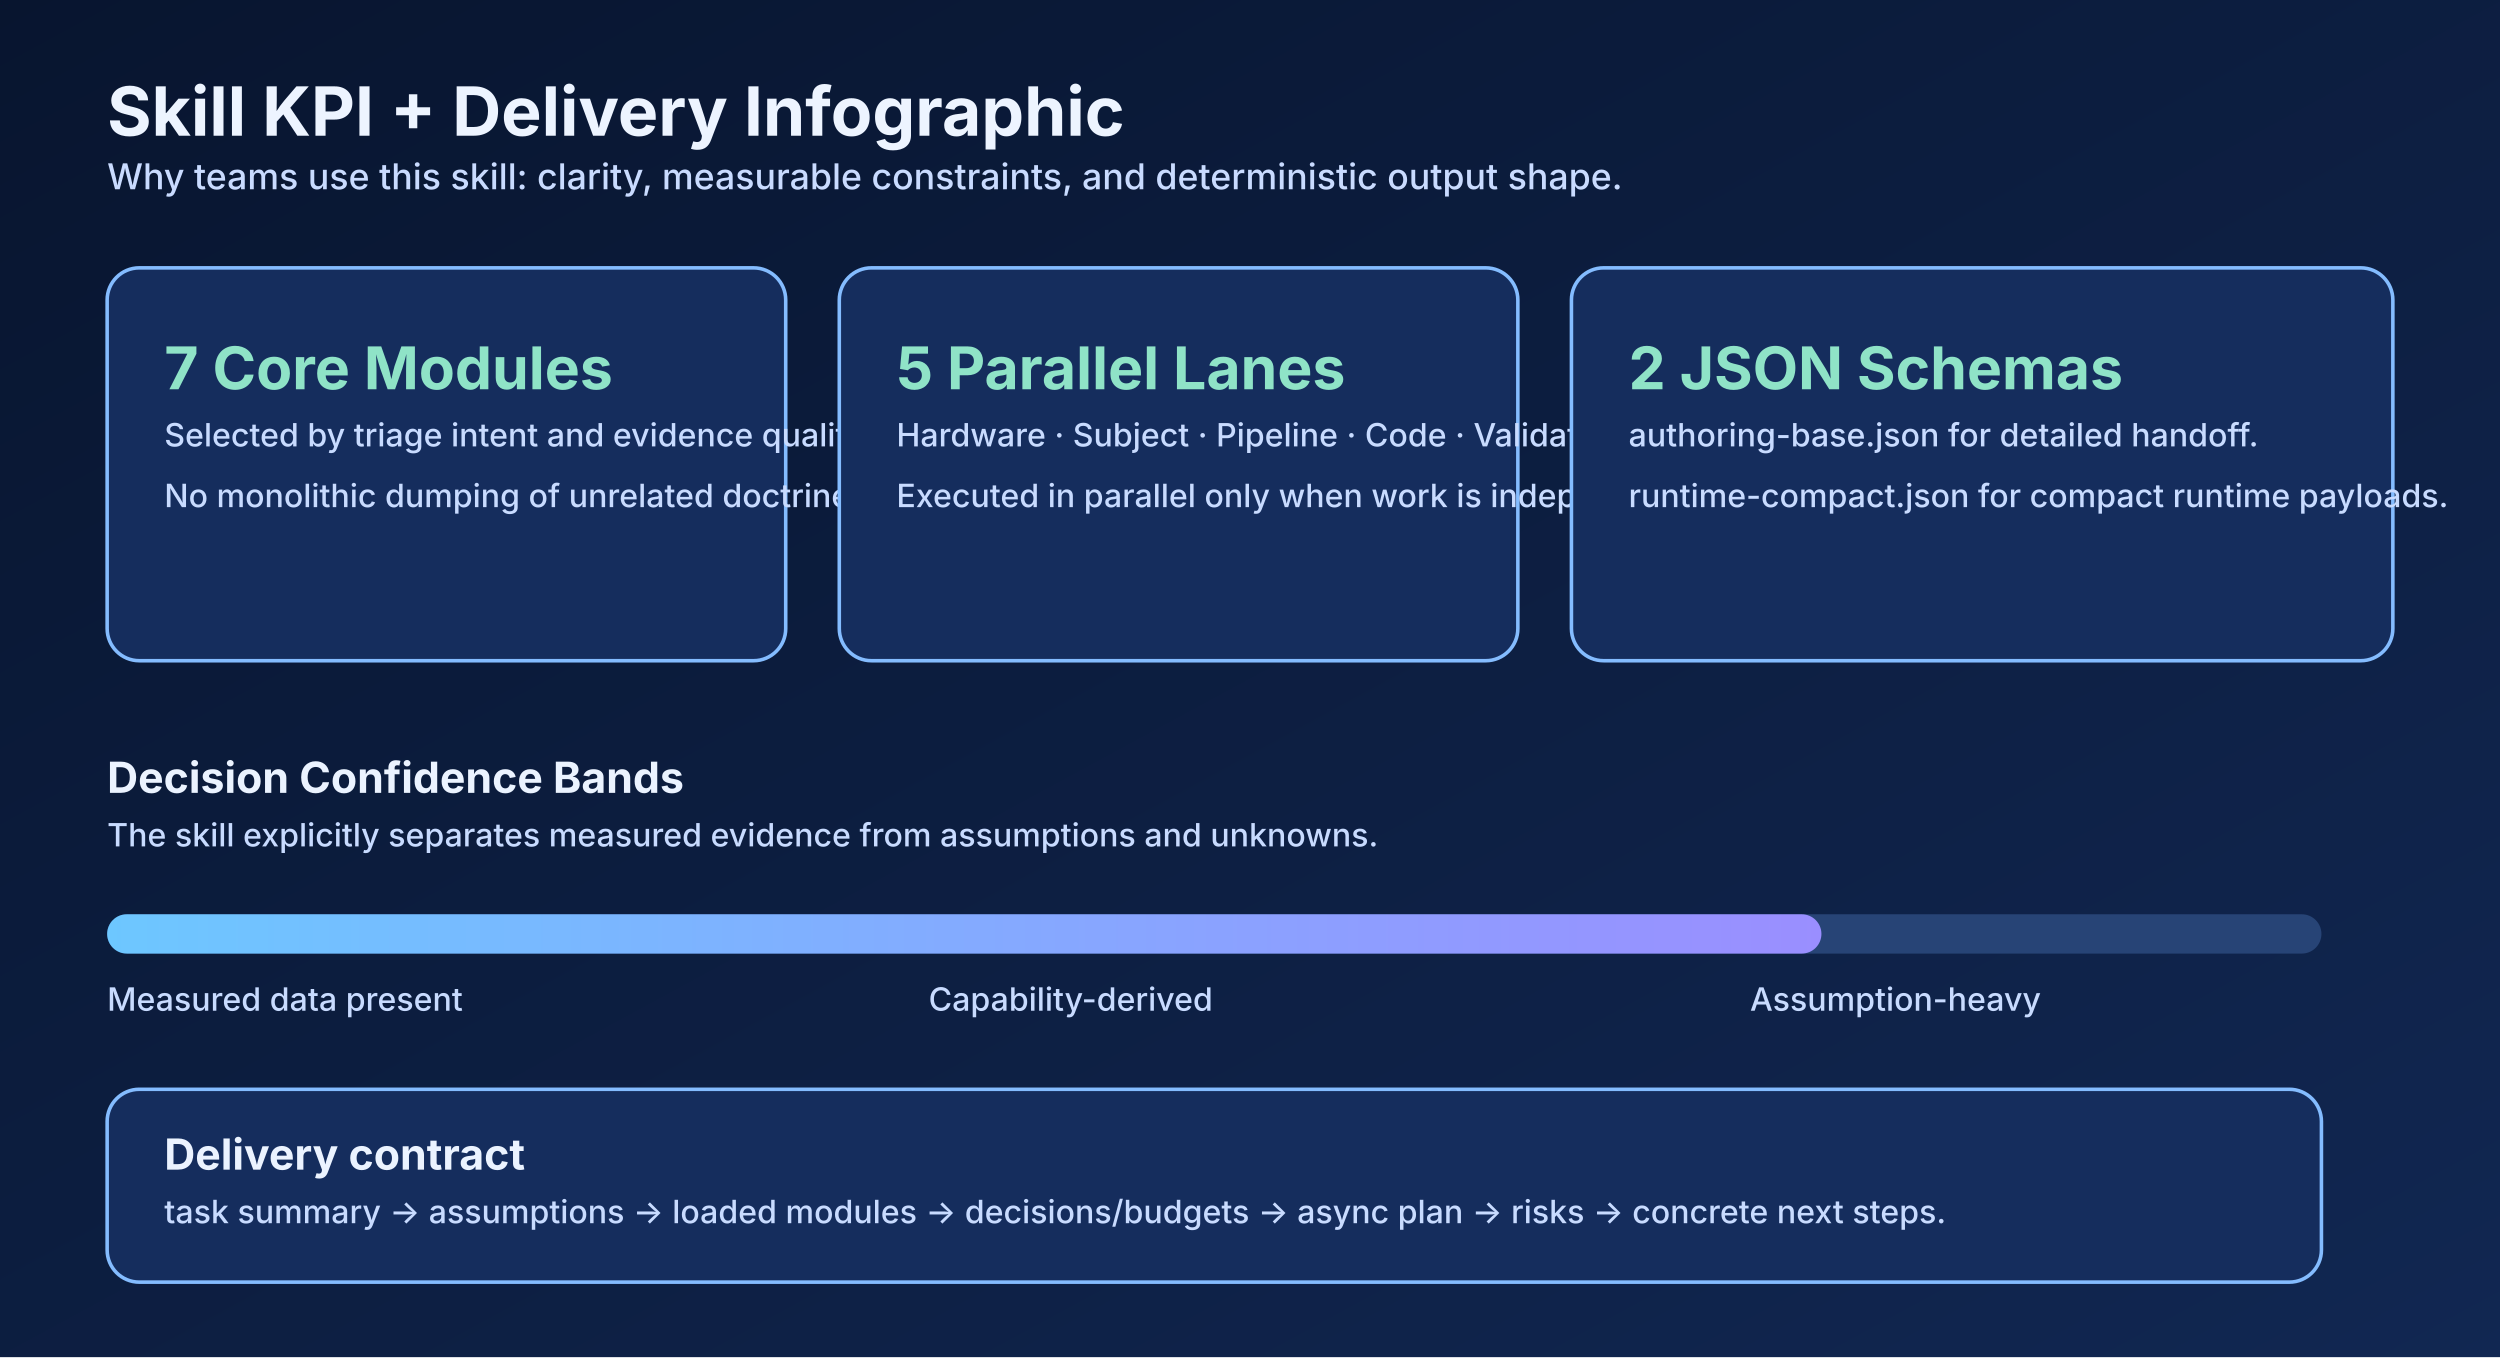
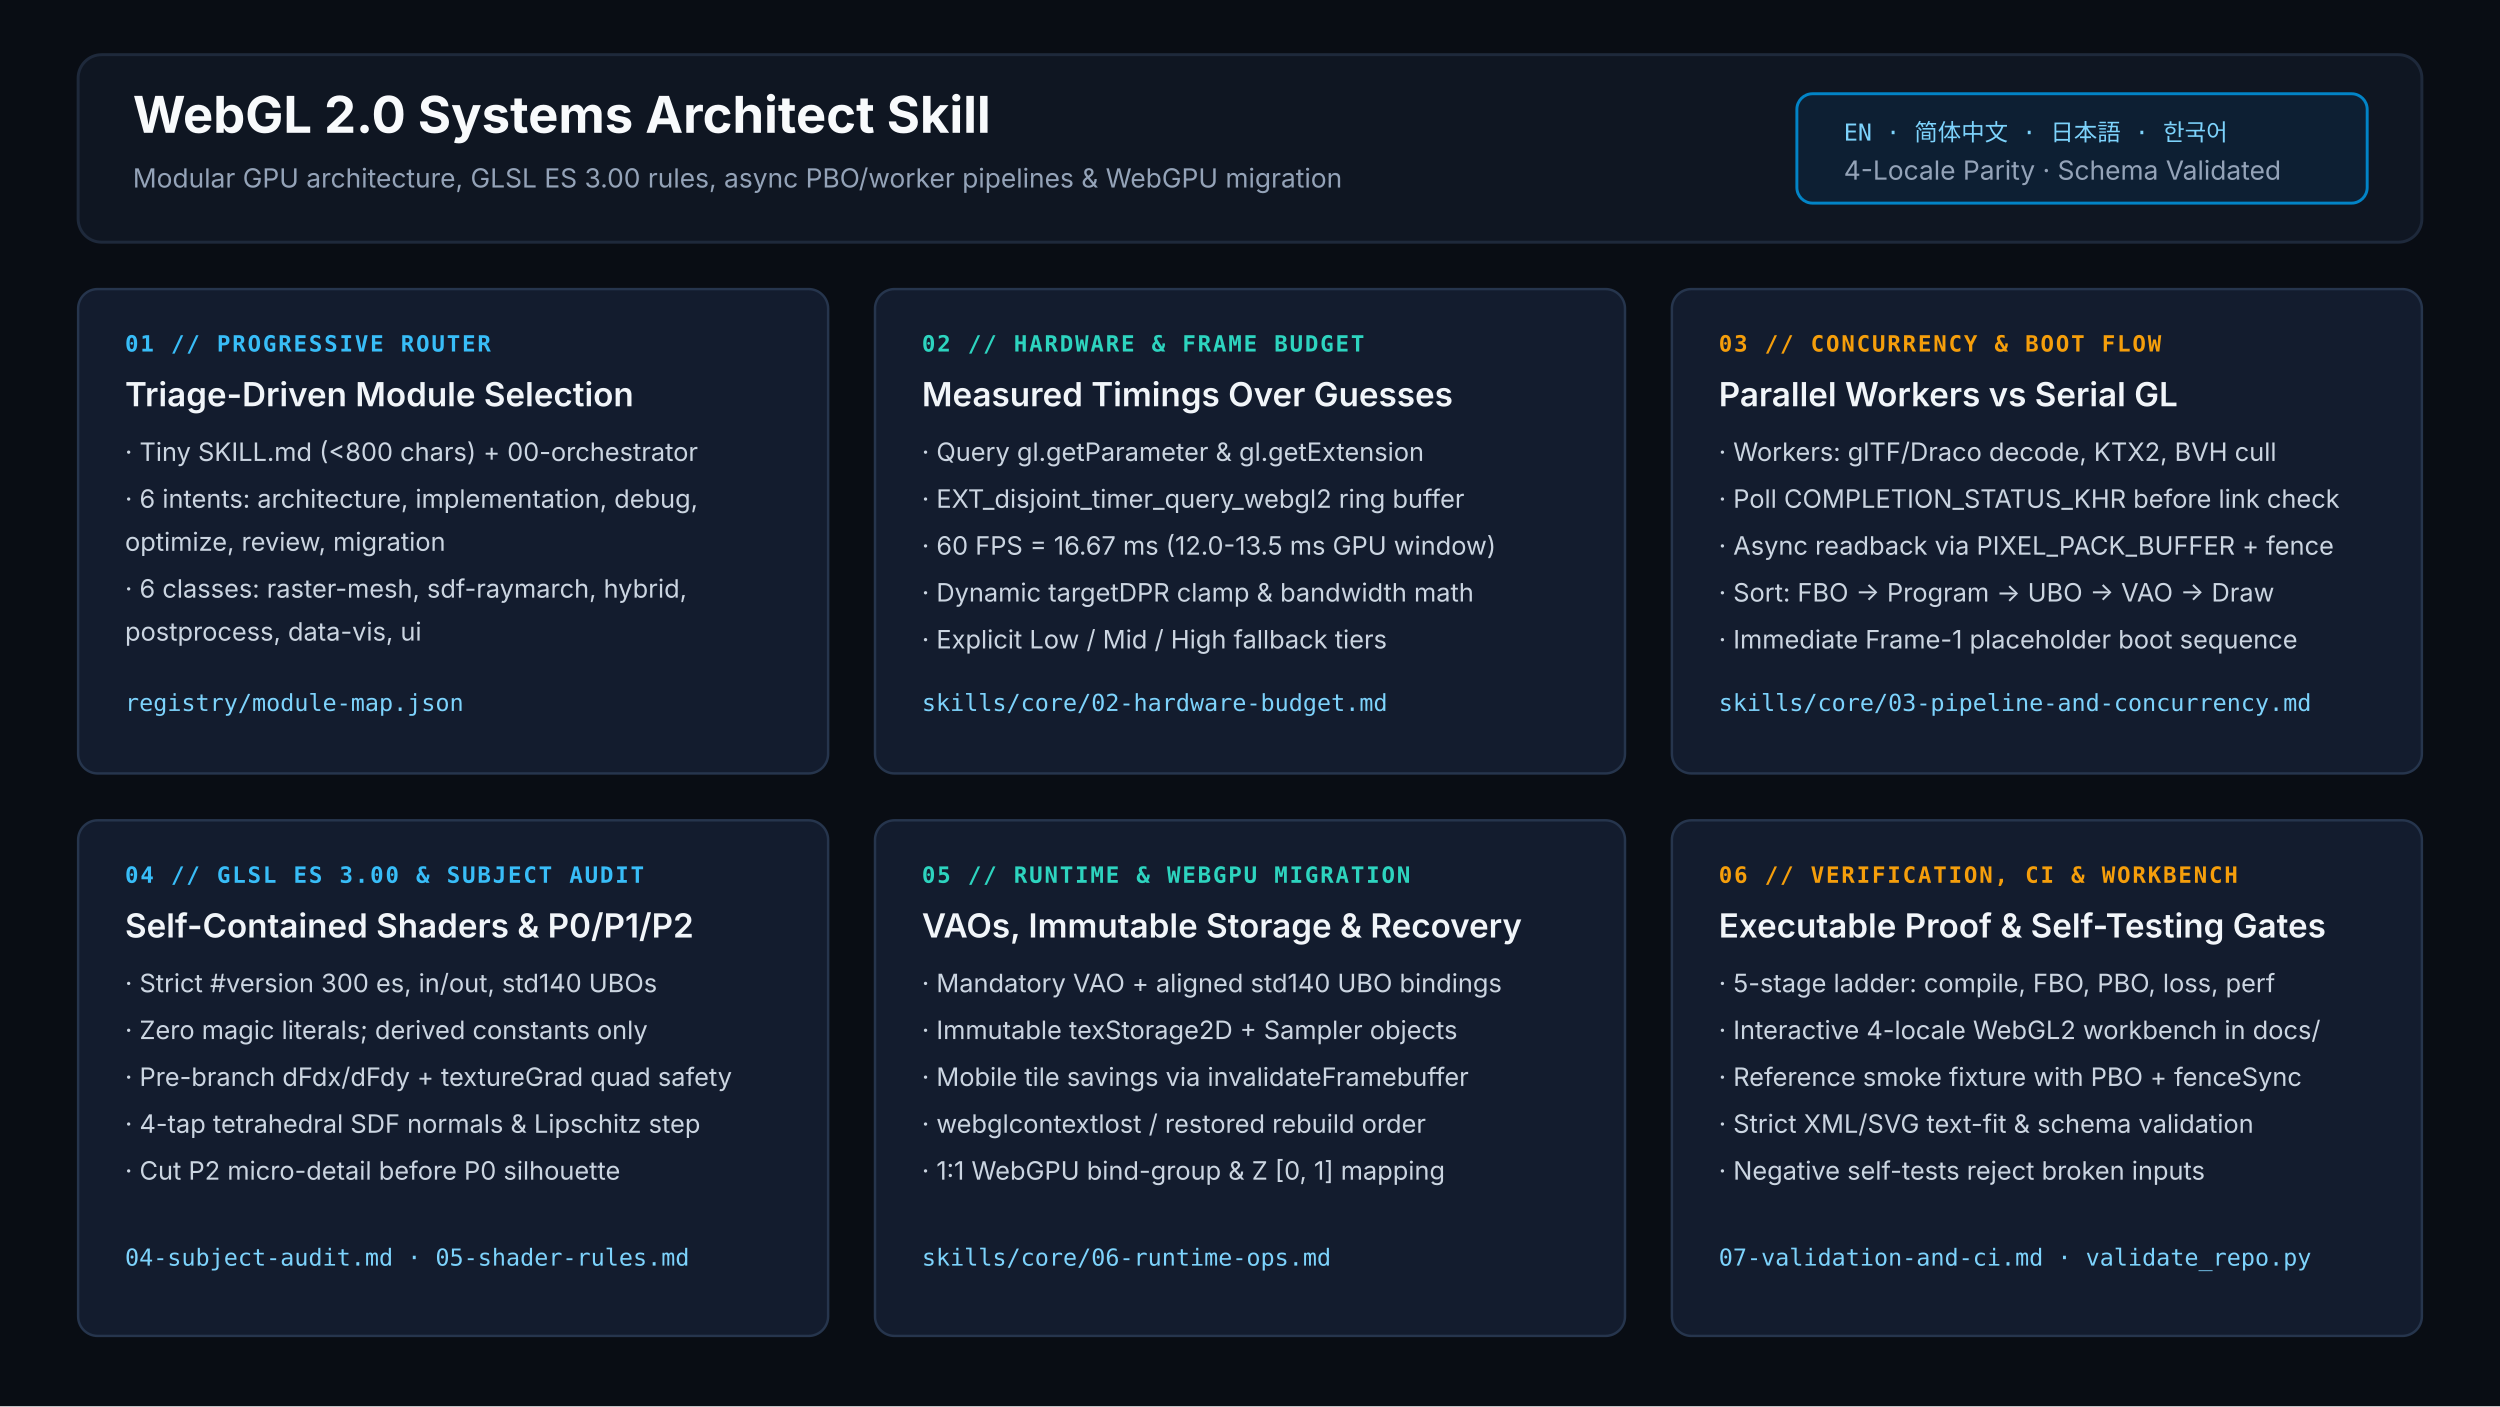
- <svg xmlns="http://www.w3.org/2000/svg" width="1400" height="760" viewBox="0 0 1400 760" role="img" aria-label="WebGL skill capability and delivery infographic">
+ <svg xmlns="http://www.w3.org/2000/svg" viewBox="0 0 1280 720" width="1280" height="720" role="img" aria-labelledby="info-title info-desc">
  <defs>
-     <linearGradient id="bg" x1="0" y1="0" x2="1" y2="1">
-       <stop offset="0%" stop-color="#08152f" />
-       <stop offset="100%" stop-color="#112752" />
-     </linearGradient>
-     <linearGradient id="accent" x1="0" y1="0" x2="1" y2="0">
-       <stop offset="0%" stop-color="#6dc7ff" />
-       <stop offset="100%" stop-color="#9a8eff" />
-     </linearGradient>
    <style>
-       .title{fill:#edf4ff;font:700 38px Inter,Arial,sans-serif}
-       .sub{fill:#c9dbff;font:500 20px Inter,Arial,sans-serif}
-       .k{fill:#8fe3c7;font:700 33px Inter,Arial,sans-serif}
-       .h{fill:#ebf3ff;font:700 24px Inter,Arial,sans-serif}
-       .t{fill:#c8dbff;font:500 18px Inter,Arial,sans-serif}
-       .panel{fill:#152d5d;stroke:#84bcff;stroke-width:2;rx:18}
-       .bar{fill:url(#accent)}
+       .bg { fill: #090d14; }
+       .panel { fill: #0f1622; stroke: #1e293b; stroke-width: 1.5; rx: 12; }
+       .card { fill: #131c2e; stroke: #26354d; stroke-width: 1.25; rx: 10; }
+       .badge-box { fill: #0d1f33; stroke: #0284c7; stroke-width: 1.5; rx: 8; }
+       .h1 { fill: #f8fafc; font: 700 26px 'Inter', 'Segoe UI', system-ui, sans-serif; }
+       .sub { fill: #94a3b8; font: 400 13.5px 'Inter', 'Segoe UI', system-ui, sans-serif; }
+       .kicker { fill: #38bdf8; font: 700 11.5px 'JetBrains Mono', 'Cascadia Code', Consolas, monospace; letter-spacing: 0.08em; }
+       .kicker-teal { fill: #2dd4bf; font: 700 11.5px 'JetBrains Mono', 'Cascadia Code', Consolas, monospace; letter-spacing: 0.08em; }
+       .kicker-amber { fill: #f59e0b; font: 700 11.5px 'JetBrains Mono', 'Cascadia Code', Consolas, monospace; letter-spacing: 0.08em; }
+       .title { fill: #f1f5f9; font: 600 17px 'Inter', 'Segoe UI', system-ui, sans-serif; }
+       .body { fill: #cbd5e1; font: 400 13px 'Inter', 'Segoe UI', system-ui, sans-serif; }
+       .mono { fill: #7dd3fc; font: 500 12px 'JetBrains Mono', 'Cascadia Code', Consolas, monospace; }
    </style>
  </defs>
-   <rect width="1400" height="760" fill="url(#bg)" />
-   <text class="title" x="60" y="76">Skill KPI + Delivery Infographic</text>
-   <text class="sub" x="60" y="106">Why teams use this skill: clarity, measurable constraints, and deterministic output shape.</text>
-   <rect class="panel" x="60" y="150" width="380" height="220" rx="18" />
-   <text class="k" x="92" y="218">7 Core Modules</text>
-   <text class="t" x="92" y="250">Selected by triage intent and evidence quality.</text>
-   <text class="t" x="92" y="284">No monolithic dumping of unrelated doctrine.</text>
-   <rect class="panel" x="470" y="150" width="380" height="220" rx="18" />
-   <text class="k" x="502" y="218">5 Parallel Lanes</text>
-   <text class="t" x="502" y="250">Hardware · Subject · Pipeline · Code · Validation.</text>
-   <text class="t" x="502" y="284">Executed in parallel only when work is independent.</text>
-   <rect class="panel" x="880" y="150" width="460" height="220" rx="18" />
-   <text class="k" x="912" y="218">2 JSON Schemas</text>
-   <text class="t" x="912" y="250">authoring-base.json for detailed handoff.</text>
-   <text class="t" x="912" y="284">runtime-compact.json for compact runtime payloads.</text>
-   <text class="h" x="60" y="444">Decision Confidence Bands</text>
-   <text class="t" x="60" y="474">The skill explicitly separates measured evidence from assumptions and unknowns.</text>
-   <rect x="60" y="512" width="1240" height="22" rx="11" fill="#274476" />
-   <rect class="bar" x="60" y="512" width="960" height="22" rx="11" />
-   <text class="t" x="60" y="566">Measured data present</text>
-   <text class="t" x="520" y="566">Capability-derived</text>
-   <text class="t" x="980" y="566">Assumption-heavy</text>
-   <rect class="panel" x="60" y="610" width="1240" height="108" rx="16" />
-   <text class="h" x="92" y="655">Delivery contract</text>
-   <text class="t" x="92" y="685">task summary → assumptions → loaded modules → decisions/budgets → async plan → risks → concrete next steps.</text>
+   <rect class="bg" x="0" y="0" width="1280" height="720" />
+   <rect class="panel" x="40" y="28" width="1200" height="96" rx="12" />
+   <text class="h1" x="68" y="68">WebGL 2.0 Systems Architect Skill</text>
+   <text class="sub" x="68" y="96">Modular GPU architecture, GLSL ES 3.00 rules, async PBO/worker pipelines &amp; WebGPU migration</text>
+   <rect class="badge-box" x="920" y="48" width="292" height="56" rx="8" />
+   <text class="mono" x="944" y="72">EN · 简体中文 · 日本語 · 한국어</text>
+   <text class="sub" x="944" y="92">4-Locale Parity · Schema Validated</text>
+   <rect class="card" x="40" y="148" width="384" height="248" rx="10" />
+   <text class="kicker" x="64" y="180">01 // PROGRESSIVE ROUTER</text>
+   <text class="title" x="64" y="208">Triage-Driven Module Selection</text>
+   <text class="body" x="64" y="236">· Tiny SKILL.md (&lt;800 chars) + 00-orchestrator</text>
+   <text class="body" x="64" y="260">· 6 intents: architecture, implementation, debug,</text>
+   <text class="body" x="64" y="282">  optimize, review, migration</text>
+   <text class="body" x="64" y="306">· 6 classes: raster-mesh, sdf-raymarch, hybrid,</text>
+   <text class="body" x="64" y="328">  postprocess, data-vis, ui</text>
+   <text class="mono" x="64" y="364">registry/module-map.json</text>
+   <rect class="card" x="448" y="148" width="384" height="248" rx="10" />
+   <text class="kicker-teal" x="472" y="180">02 // HARDWARE &amp; FRAME BUDGET</text>
+   <text class="title" x="472" y="208">Measured Timings Over Guesses</text>
+   <text class="body" x="472" y="236">· Query gl.getParameter &amp; gl.getExtension</text>
+   <text class="body" x="472" y="260">· EXT_disjoint_timer_query_webgl2 ring buffer</text>
+   <text class="body" x="472" y="284">· 60 FPS = 16.67 ms (12.0-13.5 ms GPU window)</text>
+   <text class="body" x="472" y="308">· Dynamic targetDPR clamp &amp; bandwidth math</text>
+   <text class="body" x="472" y="332">· Explicit Low / Mid / High fallback tiers</text>
+   <text class="mono" x="472" y="364">skills/core/02-hardware-budget.md</text>
+   <rect class="card" x="856" y="148" width="384" height="248" rx="10" />
+   <text class="kicker-amber" x="880" y="180">03 // CONCURRENCY &amp; BOOT FLOW</text>
+   <text class="title" x="880" y="208">Parallel Workers vs Serial GL</text>
+   <text class="body" x="880" y="236">· Workers: glTF/Draco decode, KTX2, BVH cull</text>
+   <text class="body" x="880" y="260">· Poll COMPLETION_STATUS_KHR before link check</text>
+   <text class="body" x="880" y="284">· Async readback via PIXEL_PACK_BUFFER + fence</text>
+   <text class="body" x="880" y="308">· Sort: FBO -&gt; Program -&gt; UBO -&gt; VAO -&gt; Draw</text>
+   <text class="body" x="880" y="332">· Immediate Frame-1 placeholder boot sequence</text>
+   <text class="mono" x="880" y="364">skills/core/03-pipeline-and-concurrency.md</text>
+   <rect class="card" x="40" y="420" width="384" height="264" rx="10" />
+   <text class="kicker" x="64" y="452">04 // GLSL ES 3.00 &amp; SUBJECT AUDIT</text>
+   <text class="title" x="64" y="480">Self-Contained Shaders &amp; P0/P1/P2</text>
+   <text class="body" x="64" y="508">· Strict #version 300 es, in/out, std140 UBOs</text>
+   <text class="body" x="64" y="532">· Zero magic literals; derived constants only</text>
+   <text class="body" x="64" y="556">· Pre-branch dFdx/dFdy + textureGrad quad safety</text>
+   <text class="body" x="64" y="580">· 4-tap tetrahedral SDF normals &amp; Lipschitz step</text>
+   <text class="body" x="64" y="604">· Cut P2 micro-detail before P0 silhouette</text>
+   <text class="mono" x="64" y="648">04-subject-audit.md · 05-shader-rules.md</text>
+   <rect class="card" x="448" y="420" width="384" height="264" rx="10" />
+   <text class="kicker-teal" x="472" y="452">05 // RUNTIME &amp; WEBGPU MIGRATION</text>
+   <text class="title" x="472" y="480">VAOs, Immutable Storage &amp; Recovery</text>
+   <text class="body" x="472" y="508">· Mandatory VAO + aligned std140 UBO bindings</text>
+   <text class="body" x="472" y="532">· Immutable texStorage2D + Sampler objects</text>
+   <text class="body" x="472" y="556">· Mobile tile savings via invalidateFramebuffer</text>
+   <text class="body" x="472" y="580">· webglcontextlost / restored rebuild order</text>
+   <text class="body" x="472" y="604">· 1:1 WebGPU bind-group &amp; Z [0, 1] mapping</text>
+   <text class="mono" x="472" y="648">skills/core/06-runtime-ops.md</text>
+   <rect class="card" x="856" y="420" width="384" height="264" rx="10" />
+   <text class="kicker-amber" x="880" y="452">06 // VERIFICATION, CI &amp; WORKBENCH</text>
+   <text class="title" x="880" y="480">Executable Proof &amp; Self-Testing Gates</text>
+   <text class="body" x="880" y="508">· 5-stage ladder: compile, FBO, PBO, loss, perf</text>
+   <text class="body" x="880" y="532">· Interactive 4-locale WebGL2 workbench in docs/</text>
+   <text class="body" x="880" y="556">· Reference smoke fixture with PBO + fenceSync</text>
+   <text class="body" x="880" y="580">· Strict XML/SVG text-fit &amp; schema validation</text>
+   <text class="body" x="880" y="604">· Negative self-tests reject broken inputs</text>
+   <text class="mono" x="880" y="648">07-validation-and-ci.md · validate_repo.py</text>
</svg>
